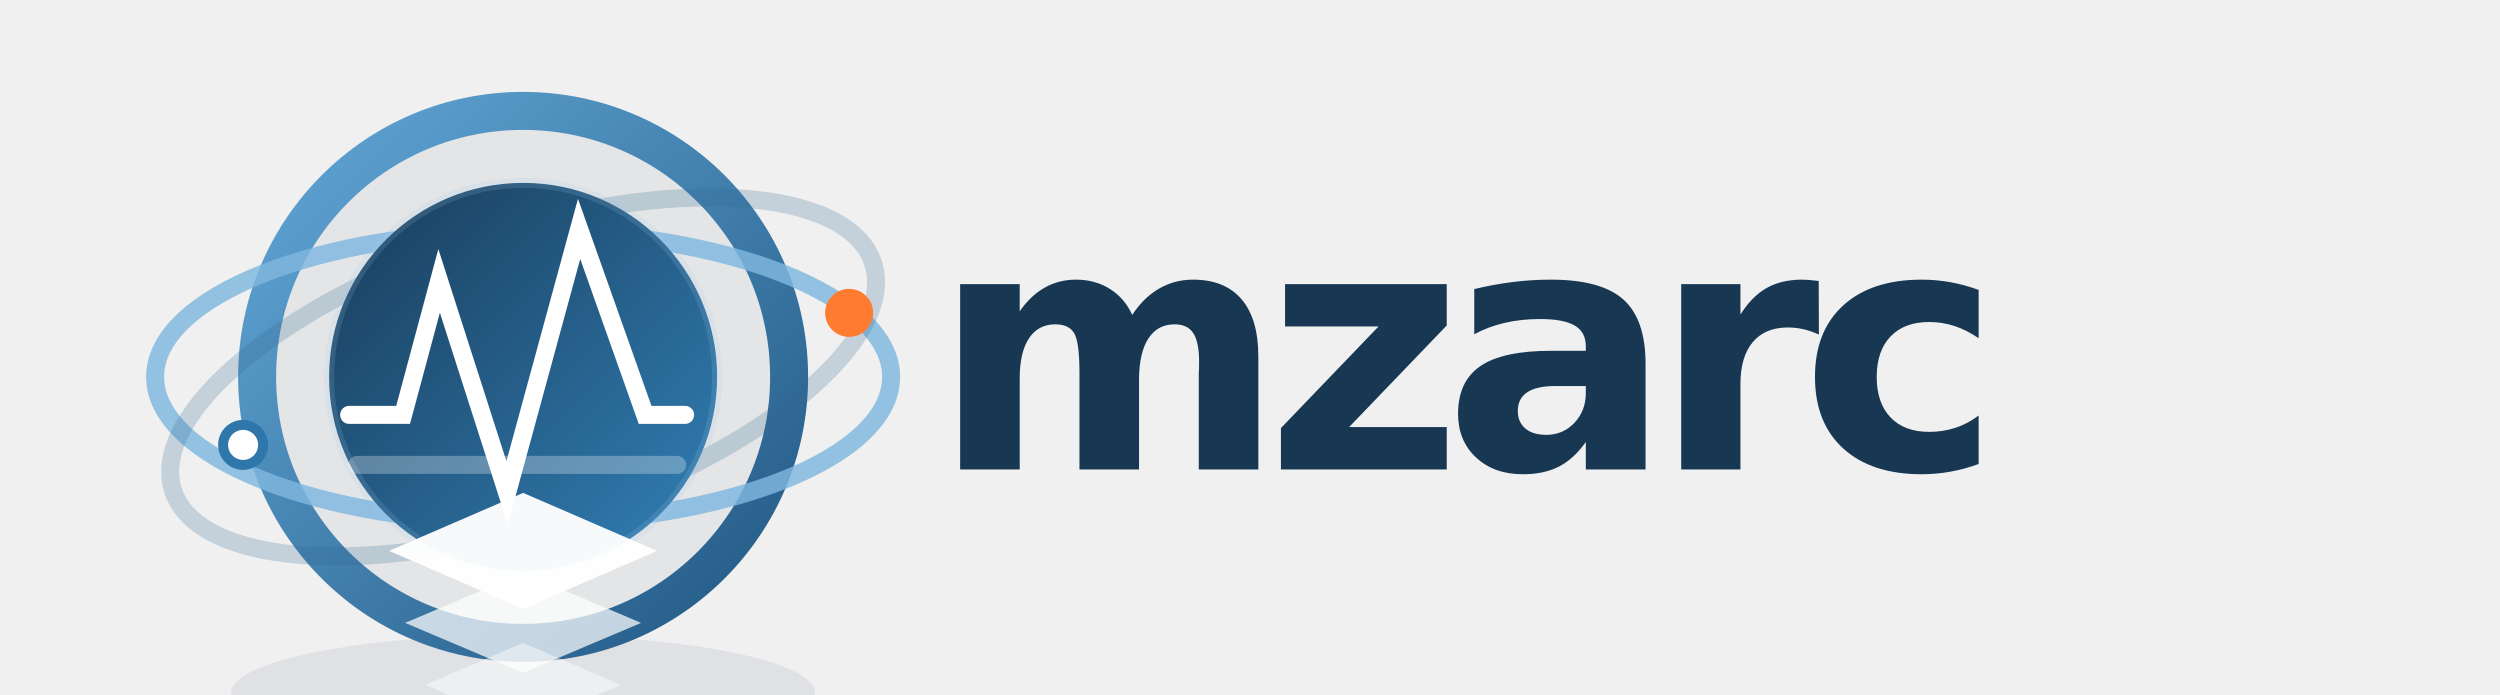
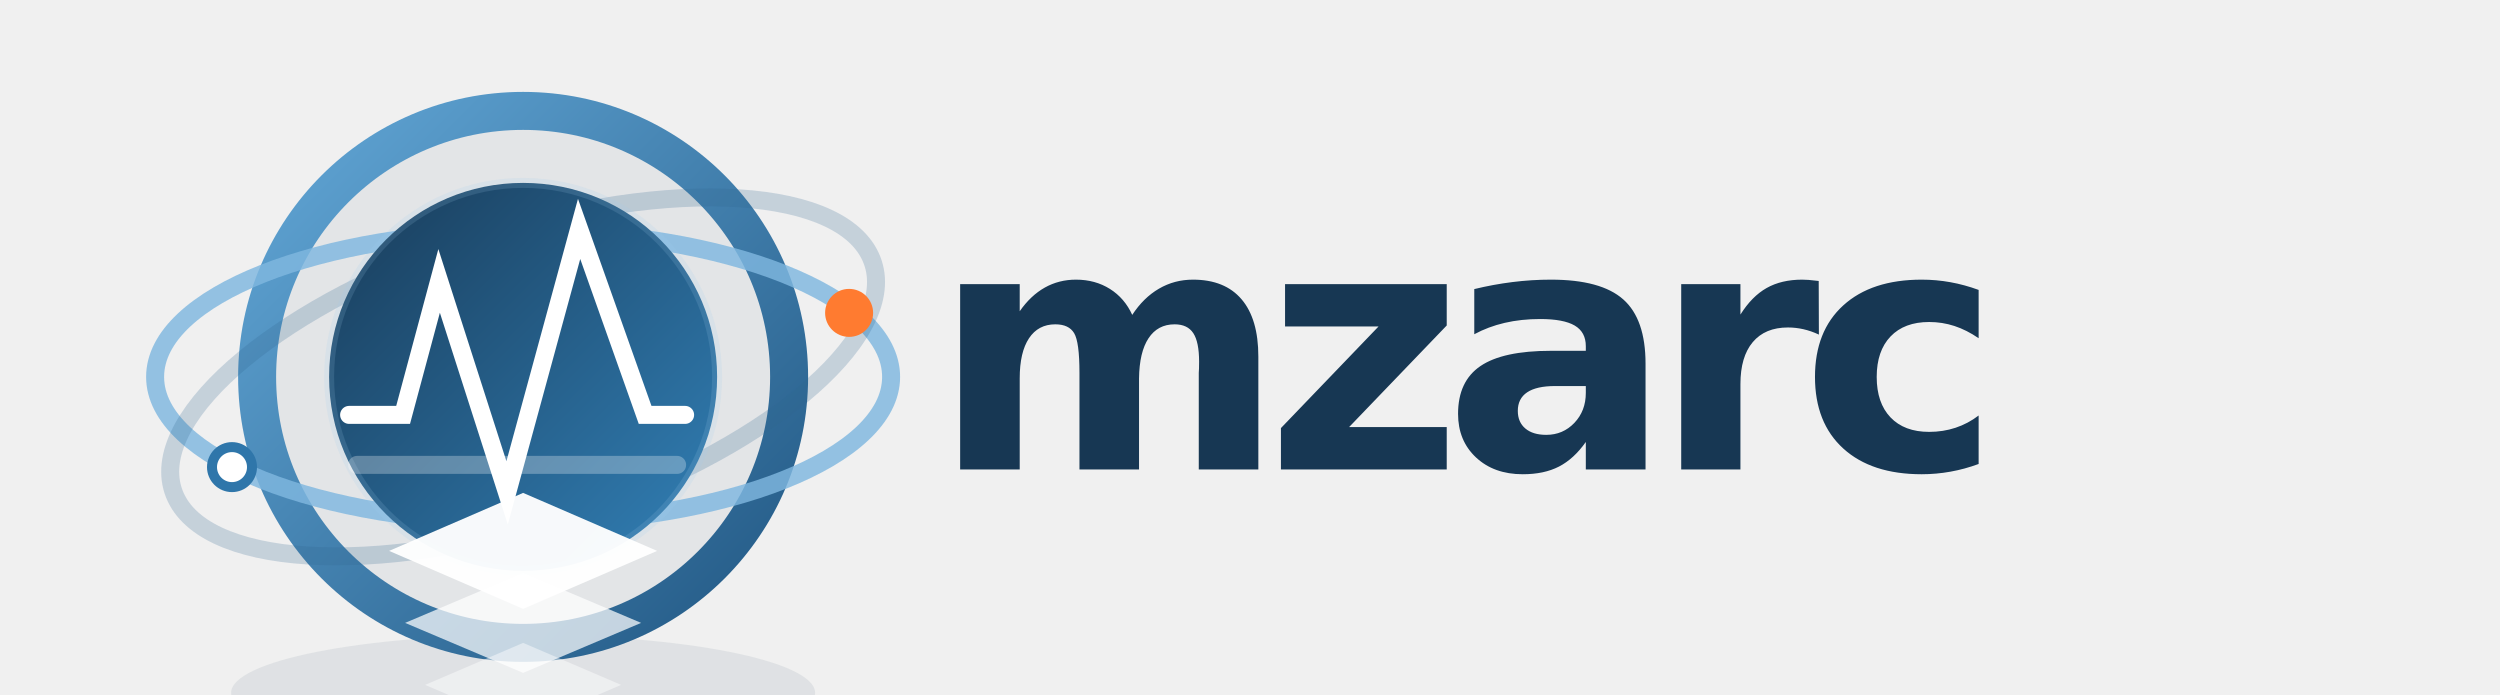
<svg xmlns="http://www.w3.org/2000/svg" width="1800" height="500" viewBox="0 0 1800 500" version="1.1" id="svg15">
  <defs id="defs6">
    <linearGradient id="ringGrad" x1="210" y1="80" x2="750" y2="620" gradientUnits="userSpaceOnUse">
      <stop offset="0%" stop-color="#67addd" id="stop1" />
      <stop offset="100%" stop-color="#255c88" id="stop2" />
    </linearGradient>
    <linearGradient id="discGrad" x1="296" y1="166" x2="664" y2="534" gradientUnits="userSpaceOnUse">
      <stop offset="0%" stop-color="#173753" id="stop3" />
      <stop offset="100%" stop-color="#2f79ad" id="stop4" />
    </linearGradient>
    <linearGradient id="accentGrad" x1="766" y1="268" x2="814" y2="268" gradientUnits="userSpaceOnUse">
      <stop offset="0%" stop-color="#ffb453" id="stop5" />
      <stop offset="100%" stop-color="#ff7b30" id="stop6" />
    </linearGradient>
  </defs>
  <g id="orbit-symbol" transform="matrix(0.72,0,0,0.72,8,-8)">
    <ellipse cx="512" cy="704" rx="292" ry="58" fill="#173753" opacity="0.08" id="ellipse6" />
    <circle cx="512" cy="400" r="266" fill="#173753" opacity="0.06" id="circle6" />
    <circle cx="512" cy="388" r="266" fill="none" stroke="url(#ringGrad)" stroke-width="38" id="circle7" />
    <ellipse cx="512" cy="388" rx="368" ry="146" fill="none" stroke="#7fb7df" stroke-width="18" opacity="0.82" id="ellipse7" />
    <ellipse cx="512" cy="388" rx="368" ry="146" fill="none" stroke="#2e638f" stroke-width="18" opacity="0.22" transform="rotate(-18 512 388)" id="ellipse8" />
    <circle cx="838" cy="324" r="24" fill="url(#accentGrad)" id="circle8" />
-     <circle cx="232" cy="456" r="20" fill="#ffffff" stroke="#2f76aa" stroke-width="10" id="circle9" />
+     <circle cx="220.889" cy="478.222" r="20" fill="#ffffff" stroke="#2f76aa" stroke-width="10" id="circle9" />
    <circle cx="512" cy="388" r="194" fill="url(#discGrad)" id="circle10" />
    <circle cx="512" cy="388" r="194" fill="none" stroke="#9fcaea" stroke-width="10" opacity="0.16" id="circle11" />
    <g stroke="#ffffff" stroke-width="18" stroke-linecap="round" fill="none" id="g12">
      <path d="M338,426 L392,426 L428,292 L496,504 L568,240 L634,426 L674,426" id="path11" />
      <path d="M346,476 H666" opacity="0.28" id="path12" />
    </g>
    <g fill="#ffffff" transform="translate(0,28)" id="g15">
      <path d="M512,476 L646,534 L512,592 L378,534 Z" opacity="0.96" id="path13" />
      <path d="M512,556 L630,606 L512,656 L394,606 Z" opacity="0.72" id="path14" />
      <path d="M512,626 L610,668 L512,710 L414,668 Z" opacity="0.45" id="path15" />
    </g>
  </g>
  <g id="readme-lockup" transform="translate(0,50)">
    <text x="1056" y="288" text-anchor="middle" font-family="'Avenir Next', Montserrat, Poppins, 'DejaVu Sans', sans-serif" font-size="244px" font-weight="700" letter-spacing="-14" fill="#173753" id="text15">mzarc</text>
  </g>
</svg>
